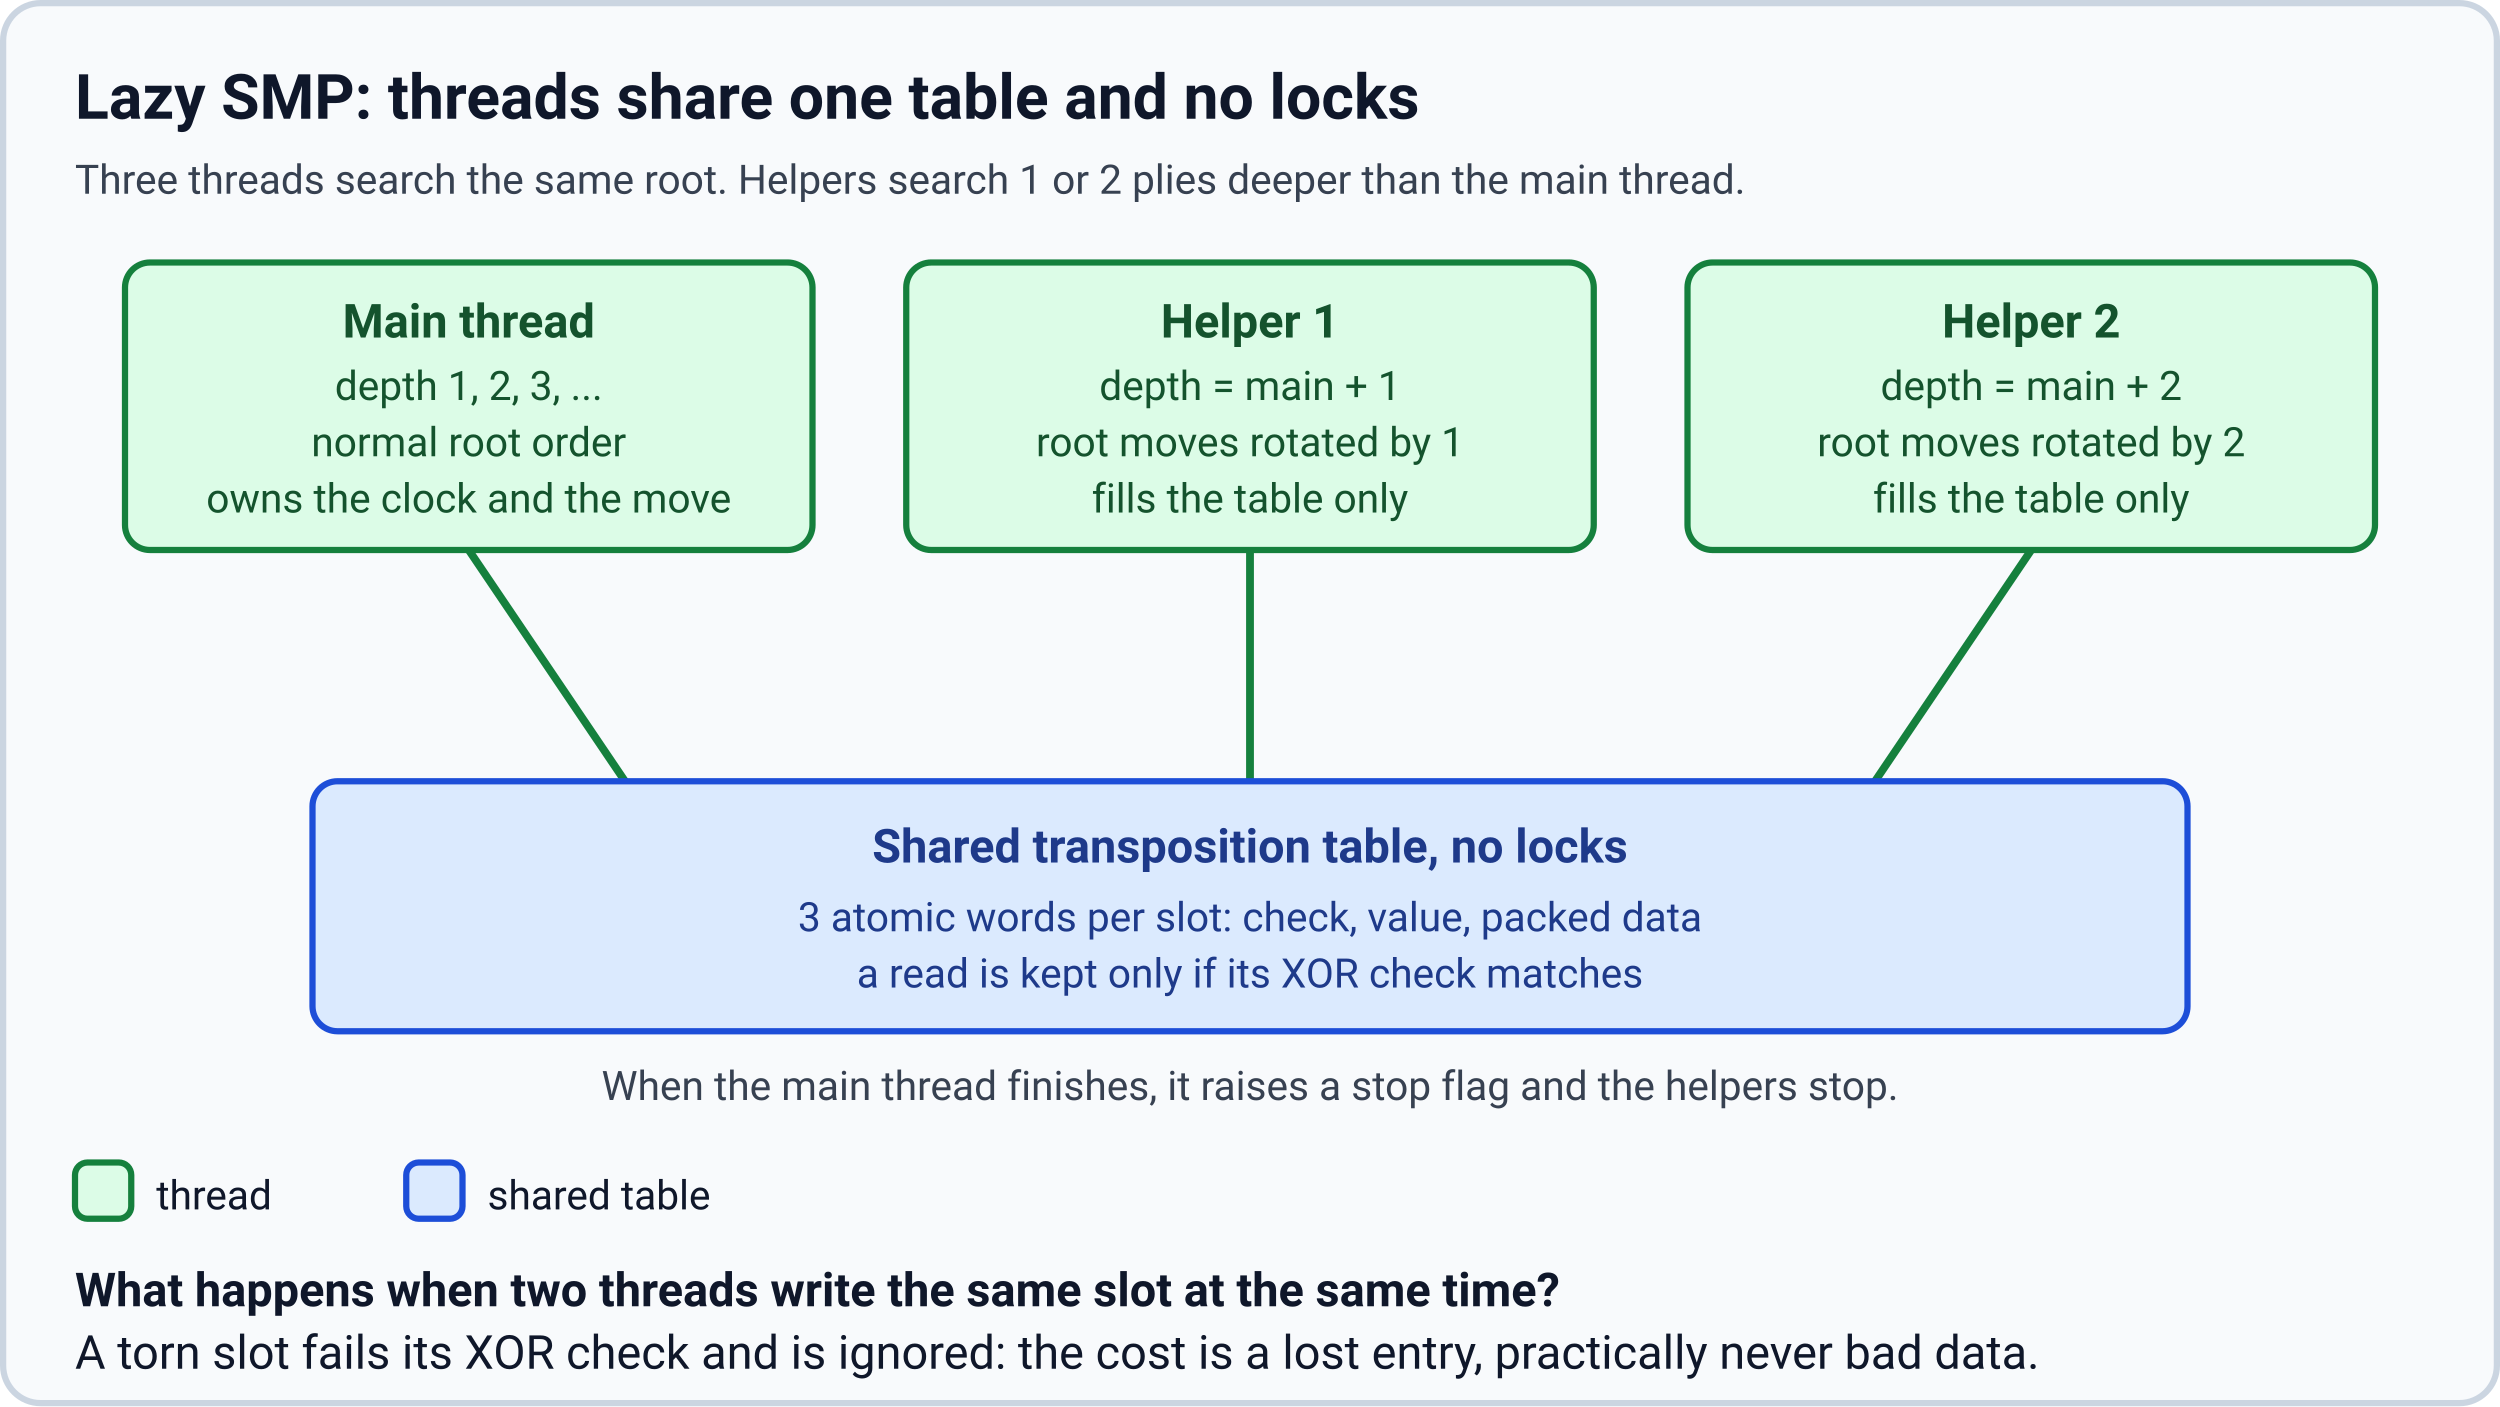
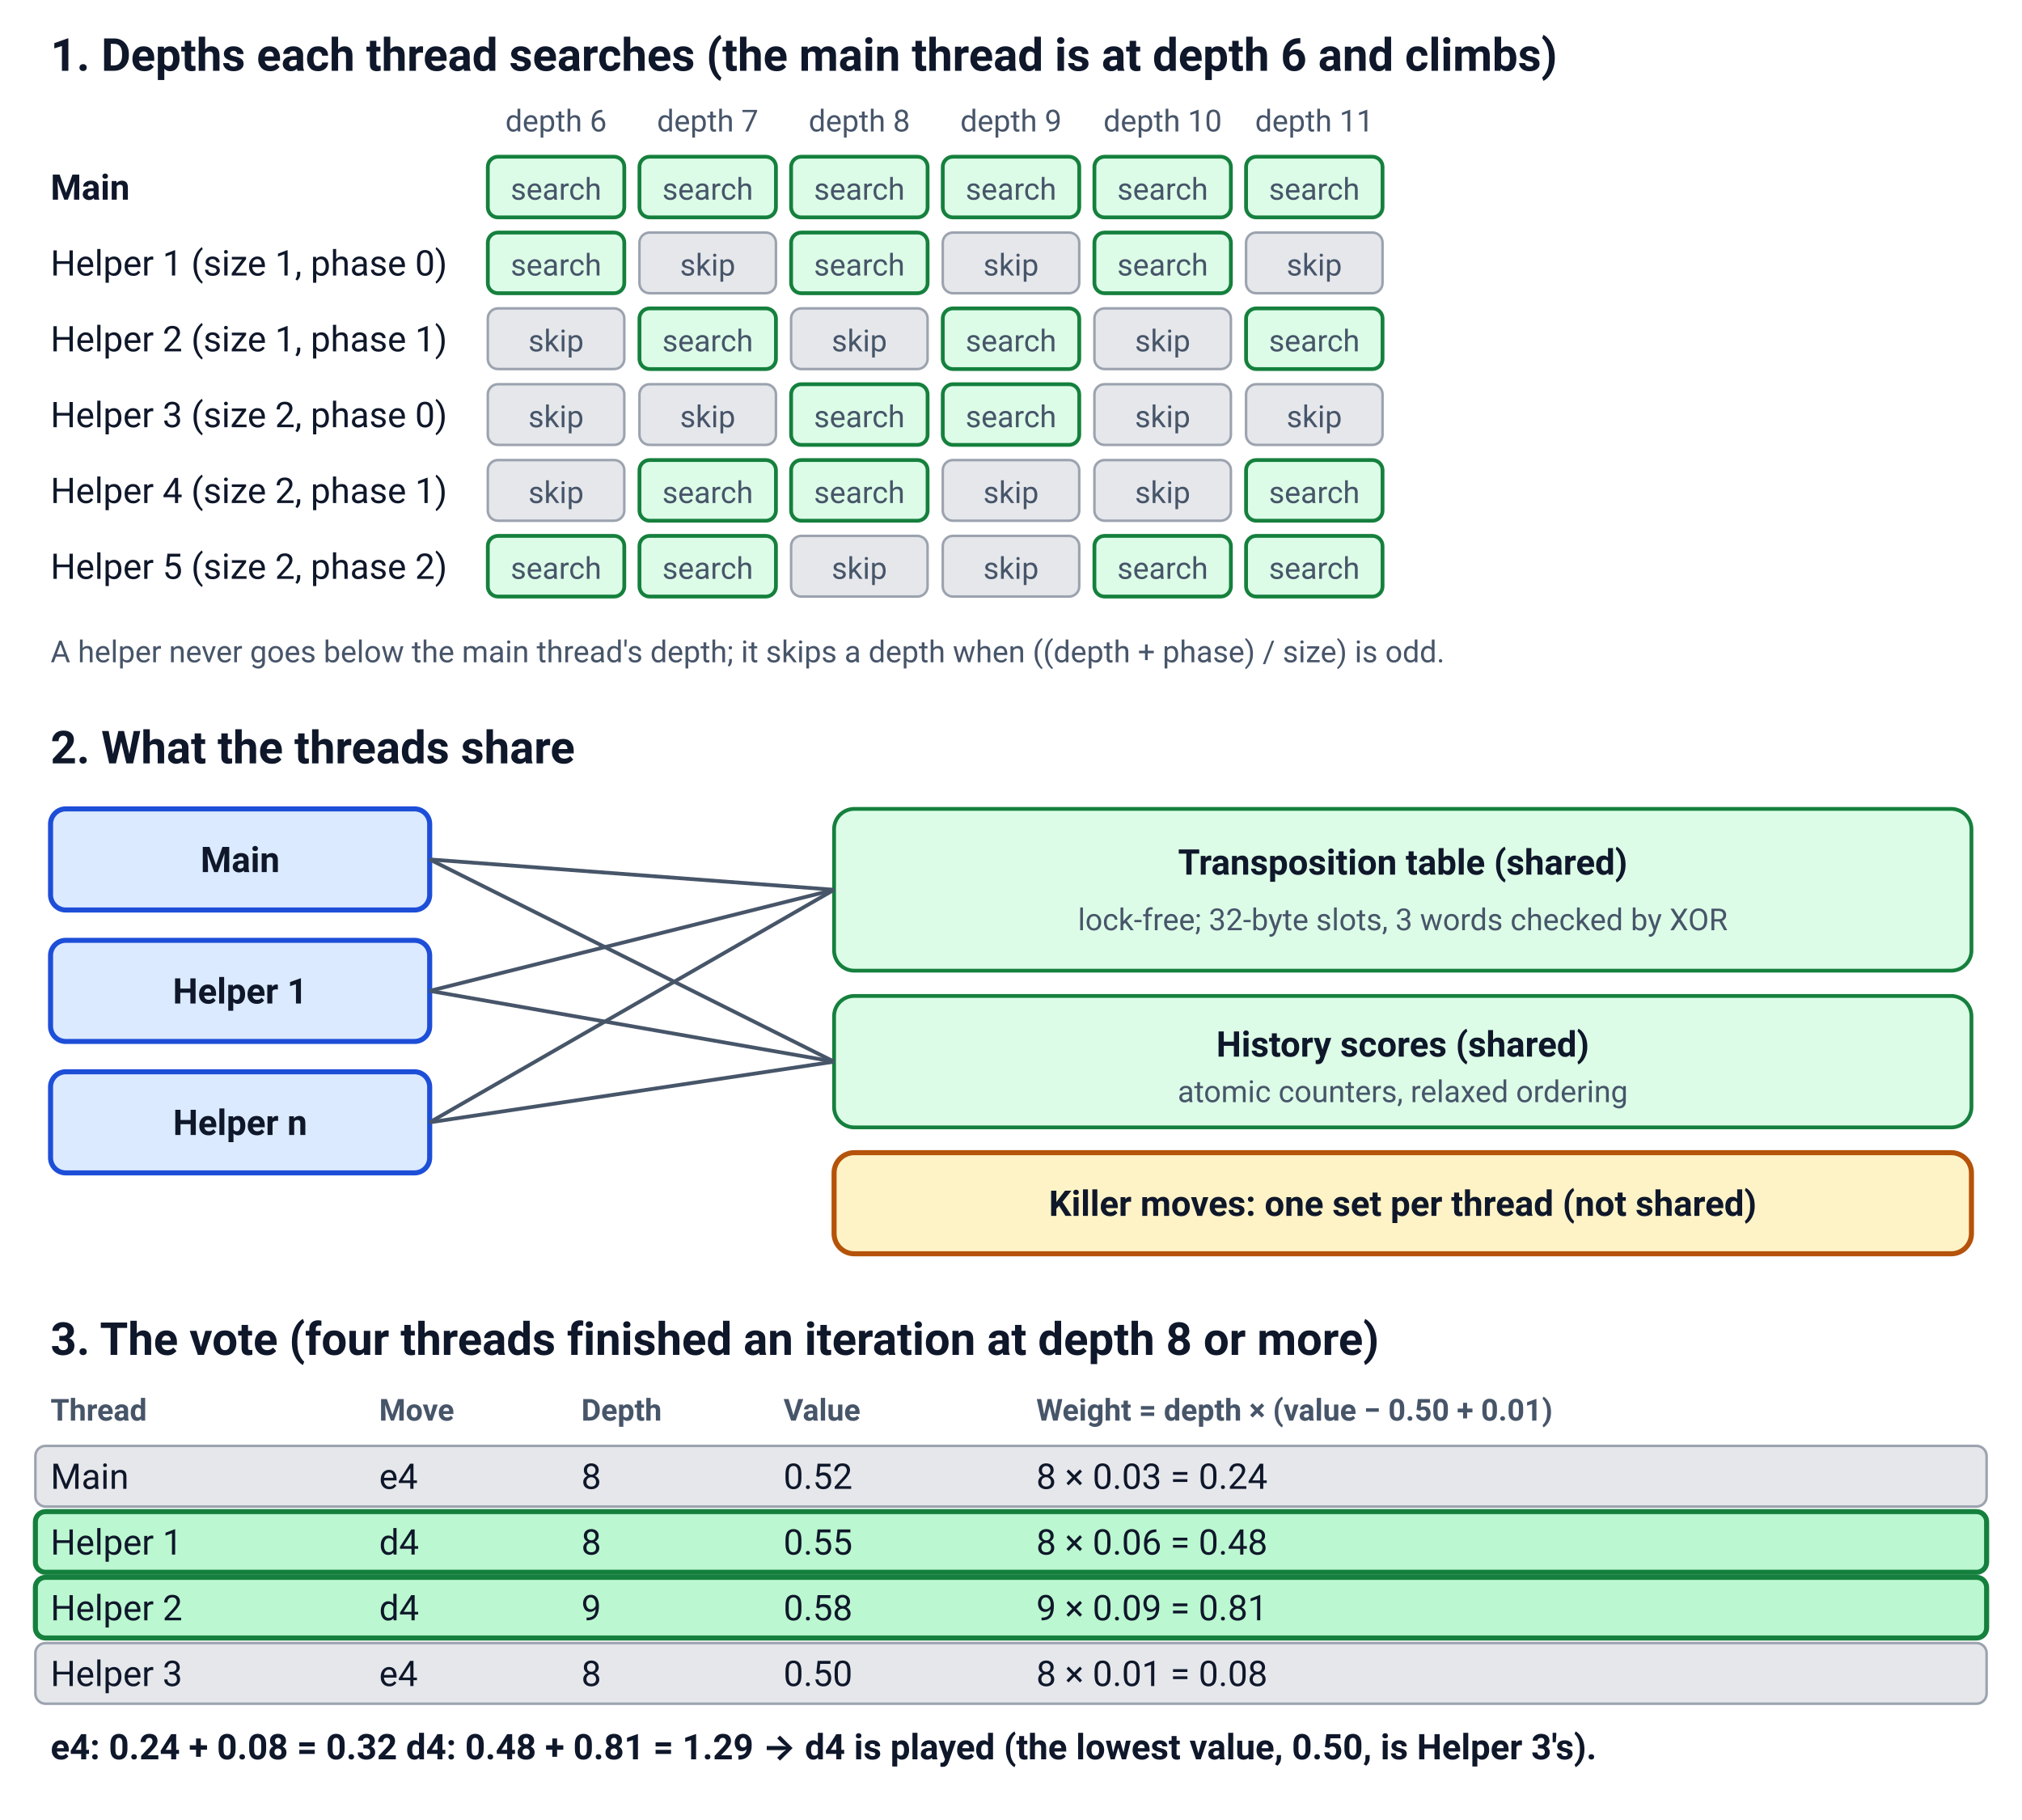
- <svg xmlns="http://www.w3.org/2000/svg" viewBox="0 0 800 450" role="img" aria-labelledby="t d">
+ <svg xmlns="http://www.w3.org/2000/svg" viewBox="0 0 800 720" role="img" aria-labelledby="t d">
  <style>
-     text { font-family: system-ui, -apple-system, "Segoe UI", Roboto, sans-serif; fill: #0f172a; }
-     .title { font-size: 20px; font-weight: 700; }
-     .q { font-size: 15px; }
-     .label { font-size: 15px; }
-     .small { font-size: 13px; }
-     .bold { font-weight: 700; }
-     .on { fill: #dcfce7; stroke: #15803d; stroke-width: 2; }
-     .cut { fill: #fee2e2; stroke: #b91c1c; stroke-width: 2; }
+     text { font-family: system-ui, -apple-system, "Segoe UI", Roboto, sans-serif; fill: #0f172a; font-size: 14px; }
+     .title { font-size: 18px; font-weight: 700; }
+     .sub { font-size: 12px; fill: #475569; }
+     .b { font-weight: 700; }
+     .on { fill: #dcfce7; stroke: #15803d; stroke-width: 1.5; }
+     .skip { fill: #e5e7eb; stroke: #9ca3af; stroke-width: 1; }
    .blue { fill: #dbeafe; stroke: #1d4ed8; stroke-width: 2; }
-     .gray { fill: #e5e7eb; stroke: #6b7280; stroke-width: 2; stroke-dasharray: 5 4; }
-     .edge { stroke: #15803d; stroke-width: 2.5; fill: none; }
-     .edge-cut { stroke: #b91c1c; stroke-width: 2.5; fill: none; stroke-dasharray: 6 5; }
-     .t-green { fill: #14532d; }
-     .t-red { fill: #7f1d1d; }
-     .t-blue { fill: #1e3a8a; }
-     .t-gray { fill: #374151; }
+     .amber { fill: #fef3c7; stroke: #b45309; stroke-width: 2; }
+     .win { fill: #bbf7d0; stroke: #15803d; stroke-width: 2; }
+     .line { stroke: #475569; stroke-width: 1.5; fill: none; }
  </style>
-   <rect x="1" y="1" width="798" height="448" rx="12" fill="#f8fafc" stroke="#cbd5e1" stroke-width="2" />
-   <text x="24" y="38" class="title">Lazy SMP: threads share one table and no locks</text>
-   <text x="24" y="62" class="small t-gray">Three threads search the same root. Helpers search 1 or 2 plies deeper than the main thread.</text>
-   <rect x="40" y="84" width="220" height="92" rx="8" class="on" />
-   <text x="150" y="108" text-anchor="middle" class="label bold t-green">Main thread</text>
-   <text x="150" y="128" text-anchor="middle" class="small t-green">depth 1, 2, 3, ...</text>
-   <text x="150" y="146" text-anchor="middle" class="small t-green">normal root order</text>
-   <text x="150" y="164" text-anchor="middle" class="small t-green">owns the clock and the move</text>
-   <rect x="290" y="84" width="220" height="92" rx="8" class="on" />
-   <text x="400" y="108" text-anchor="middle" class="label bold t-green">Helper 1</text>
-   <text x="400" y="128" text-anchor="middle" class="small t-green">depth = main + 1</text>
-   <text x="400" y="146" text-anchor="middle" class="small t-green">root moves rotated by 1</text>
-   <text x="400" y="164" text-anchor="middle" class="small t-green">fills the table only</text>
-   <rect x="540" y="84" width="220" height="92" rx="8" class="on" />
-   <text x="650" y="108" text-anchor="middle" class="label bold t-green">Helper 2</text>
-   <text x="650" y="128" text-anchor="middle" class="small t-green">depth = main + 2</text>
-   <text x="650" y="146" text-anchor="middle" class="small t-green">root moves rotated by 2</text>
-   <text x="650" y="164" text-anchor="middle" class="small t-green">fills the table only</text>
-   <path class="edge" d="M 150 176 L 200 250" />
-   <path class="edge" d="M 400 176 L 400 250" />
-   <path class="edge" d="M 650 176 L 600 250" />
-   <rect x="100" y="250" width="600" height="80" rx="8" class="blue" />
-   <text x="400" y="276" text-anchor="middle" class="label bold t-blue">Shared transposition table, no locks</text>
-   <text x="400" y="298" text-anchor="middle" class="small t-blue">3 atomic words per slot: check, value, packed data</text>
-   <text x="400" y="316" text-anchor="middle" class="small t-blue">a read is kept only if its XOR check matches</text>
-   <text x="400" y="352" text-anchor="middle" class="small t-gray">When the main thread finishes, it raises a stop flag and the helpers stop.</text>
-   <rect x="24" y="372" width="18" height="18" rx="4" class="on" />
-   <text x="50" y="387" class="small">thread</text>
-   <rect x="130" y="372" width="18" height="18" rx="4" class="blue" />
-   <text x="156" y="387" class="small">shared table</text>
-   <text x="24" y="418" class="q bold">What happens when two threads write the same slot at the same time?</text>
-   <text x="24" y="438" class="q">A torn slot fails its XOR check and is ignored: the cost is a lost entry, practically never bad data.</text>
+   <text class="title" x="20" y="28">1. Depths each thread searches (the main thread is at depth 6 and climbs)</text>
+   <text class="sub" x="220.0" y="52" text-anchor="middle">depth 6</text>
+   <text class="sub" x="280.0" y="52" text-anchor="middle">depth 7</text>
+   <text class="sub" x="340.0" y="52" text-anchor="middle">depth 8</text>
+   <text class="sub" x="400.0" y="52" text-anchor="middle">depth 9</text>
+   <text class="sub" x="460.0" y="52" text-anchor="middle">depth 10</text>
+   <text class="sub" x="520.0" y="52" text-anchor="middle">depth 11</text>
+   <text x="20" y="79" class="b">Main</text>
+   <rect class="on" x="193" y="62" width="54" height="24" rx="4" />
+   <text class="sub" x="220.0" y="79" text-anchor="middle">search</text>
+   <rect class="on" x="253" y="62" width="54" height="24" rx="4" />
+   <text class="sub" x="280.0" y="79" text-anchor="middle">search</text>
+   <rect class="on" x="313" y="62" width="54" height="24" rx="4" />
+   <text class="sub" x="340.0" y="79" text-anchor="middle">search</text>
+   <rect class="on" x="373" y="62" width="54" height="24" rx="4" />
+   <text class="sub" x="400.0" y="79" text-anchor="middle">search</text>
+   <rect class="on" x="433" y="62" width="54" height="24" rx="4" />
+   <text class="sub" x="460.0" y="79" text-anchor="middle">search</text>
+   <rect class="on" x="493" y="62" width="54" height="24" rx="4" />
+   <text class="sub" x="520.0" y="79" text-anchor="middle">search</text>
+   <text x="20" y="109" class="">Helper 1  (size 1, phase 0)</text>
+   <rect class="on" x="193" y="92" width="54" height="24" rx="4" />
+   <text class="sub" x="220.0" y="109" text-anchor="middle">search</text>
+   <rect class="skip" x="253" y="92" width="54" height="24" rx="4" />
+   <text class="sub" x="280.0" y="109" text-anchor="middle">skip</text>
+   <rect class="on" x="313" y="92" width="54" height="24" rx="4" />
+   <text class="sub" x="340.0" y="109" text-anchor="middle">search</text>
+   <rect class="skip" x="373" y="92" width="54" height="24" rx="4" />
+   <text class="sub" x="400.0" y="109" text-anchor="middle">skip</text>
+   <rect class="on" x="433" y="92" width="54" height="24" rx="4" />
+   <text class="sub" x="460.0" y="109" text-anchor="middle">search</text>
+   <rect class="skip" x="493" y="92" width="54" height="24" rx="4" />
+   <text class="sub" x="520.0" y="109" text-anchor="middle">skip</text>
+   <text x="20" y="139" class="">Helper 2  (size 1, phase 1)</text>
+   <rect class="skip" x="193" y="122" width="54" height="24" rx="4" />
+   <text class="sub" x="220.0" y="139" text-anchor="middle">skip</text>
+   <rect class="on" x="253" y="122" width="54" height="24" rx="4" />
+   <text class="sub" x="280.0" y="139" text-anchor="middle">search</text>
+   <rect class="skip" x="313" y="122" width="54" height="24" rx="4" />
+   <text class="sub" x="340.0" y="139" text-anchor="middle">skip</text>
+   <rect class="on" x="373" y="122" width="54" height="24" rx="4" />
+   <text class="sub" x="400.0" y="139" text-anchor="middle">search</text>
+   <rect class="skip" x="433" y="122" width="54" height="24" rx="4" />
+   <text class="sub" x="460.0" y="139" text-anchor="middle">skip</text>
+   <rect class="on" x="493" y="122" width="54" height="24" rx="4" />
+   <text class="sub" x="520.0" y="139" text-anchor="middle">search</text>
+   <text x="20" y="169" class="">Helper 3  (size 2, phase 0)</text>
+   <rect class="skip" x="193" y="152" width="54" height="24" rx="4" />
+   <text class="sub" x="220.0" y="169" text-anchor="middle">skip</text>
+   <rect class="skip" x="253" y="152" width="54" height="24" rx="4" />
+   <text class="sub" x="280.0" y="169" text-anchor="middle">skip</text>
+   <rect class="on" x="313" y="152" width="54" height="24" rx="4" />
+   <text class="sub" x="340.0" y="169" text-anchor="middle">search</text>
+   <rect class="on" x="373" y="152" width="54" height="24" rx="4" />
+   <text class="sub" x="400.0" y="169" text-anchor="middle">search</text>
+   <rect class="skip" x="433" y="152" width="54" height="24" rx="4" />
+   <text class="sub" x="460.0" y="169" text-anchor="middle">skip</text>
+   <rect class="skip" x="493" y="152" width="54" height="24" rx="4" />
+   <text class="sub" x="520.0" y="169" text-anchor="middle">skip</text>
+   <text x="20" y="199" class="">Helper 4  (size 2, phase 1)</text>
+   <rect class="skip" x="193" y="182" width="54" height="24" rx="4" />
+   <text class="sub" x="220.0" y="199" text-anchor="middle">skip</text>
+   <rect class="on" x="253" y="182" width="54" height="24" rx="4" />
+   <text class="sub" x="280.0" y="199" text-anchor="middle">search</text>
+   <rect class="on" x="313" y="182" width="54" height="24" rx="4" />
+   <text class="sub" x="340.0" y="199" text-anchor="middle">search</text>
+   <rect class="skip" x="373" y="182" width="54" height="24" rx="4" />
+   <text class="sub" x="400.0" y="199" text-anchor="middle">skip</text>
+   <rect class="skip" x="433" y="182" width="54" height="24" rx="4" />
+   <text class="sub" x="460.0" y="199" text-anchor="middle">skip</text>
+   <rect class="on" x="493" y="182" width="54" height="24" rx="4" />
+   <text class="sub" x="520.0" y="199" text-anchor="middle">search</text>
+   <text x="20" y="229" class="">Helper 5  (size 2, phase 2)</text>
+   <rect class="on" x="193" y="212" width="54" height="24" rx="4" />
+   <text class="sub" x="220.0" y="229" text-anchor="middle">search</text>
+   <rect class="on" x="253" y="212" width="54" height="24" rx="4" />
+   <text class="sub" x="280.0" y="229" text-anchor="middle">search</text>
+   <rect class="skip" x="313" y="212" width="54" height="24" rx="4" />
+   <text class="sub" x="340.0" y="229" text-anchor="middle">skip</text>
+   <rect class="skip" x="373" y="212" width="54" height="24" rx="4" />
+   <text class="sub" x="400.0" y="229" text-anchor="middle">skip</text>
+   <rect class="on" x="433" y="212" width="54" height="24" rx="4" />
+   <text class="sub" x="460.0" y="229" text-anchor="middle">search</text>
+   <rect class="on" x="493" y="212" width="54" height="24" rx="4" />
+   <text class="sub" x="520.0" y="229" text-anchor="middle">search</text>
+   <text class="sub" x="20" y="262">A helper never goes below the main thread's depth; it skips a depth when ((depth + phase) / size) is odd.</text>
+   <text class="title" x="20" y="302">2. What the threads share</text>
+   <rect class="blue" x="20" y="320" width="150" height="40" rx="6" />
+   <text x="95" y="345" text-anchor="middle" class="b">Main</text>
+   <rect class="blue" x="20" y="372" width="150" height="40" rx="6" />
+   <text x="95" y="397" text-anchor="middle" class="b">Helper 1</text>
+   <rect class="blue" x="20" y="424" width="150" height="40" rx="6" />
+   <text x="95" y="449" text-anchor="middle" class="b">Helper n</text>
+   <rect class="on" x="330" y="320" width="450" height="64" rx="8" />
+   <text x="555" y="346" text-anchor="middle" class="b">Transposition table (shared)</text>
+   <text class="sub" x="555" y="368" text-anchor="middle">lock-free; 32-byte slots, 3 words checked by XOR</text>
+   <rect class="on" x="330" y="394" width="450" height="52" rx="8" />
+   <text x="555" y="418" text-anchor="middle" class="b">History scores (shared)</text>
+   <text class="sub" x="555" y="436" text-anchor="middle">atomic counters, relaxed ordering</text>
+   <rect class="amber" x="330" y="456" width="450" height="40" rx="8" />
+   <text x="555" y="481" text-anchor="middle" class="b">Killer moves: one set per thread (not shared)</text>
+   <path class="line" d="M170 340 L330 352" />
+   <path class="line" d="M170 340 L330 420" />
+   <path class="line" d="M170 392 L330 352" />
+   <path class="line" d="M170 392 L330 420" />
+   <path class="line" d="M170 444 L330 352" />
+   <path class="line" d="M170 444 L330 420" />
+   <text class="title" x="20" y="536">3. The vote (four threads finished an iteration at depth 8 or more)</text>
+   <text class="sub b" x="20" y="562">Thread</text>
+   <text class="sub b" x="150" y="562">Move</text>
+   <text class="sub b" x="230" y="562">Depth</text>
+   <text class="sub b" x="310" y="562">Value</text>
+   <text class="sub b" x="410" y="562">Weight = depth × (value − 0.50 + 0.01)</text>
+   <rect class="skip" x="14" y="572" width="772" height="24" rx="4" />
+   <text x="20" y="589">Main</text>
+   <text x="150" y="589">e4</text>
+   <text x="230" y="589">8</text>
+   <text x="310" y="589">0.52</text>
+   <text x="410" y="589">8 × 0.03 = 0.24</text>
+   <rect class="win" x="14" y="598" width="772" height="24" rx="4" />
+   <text x="20" y="615">Helper 1</text>
+   <text x="150" y="615">d4</text>
+   <text x="230" y="615">8</text>
+   <text x="310" y="615">0.55</text>
+   <text x="410" y="615">8 × 0.06 = 0.48</text>
+   <rect class="win" x="14" y="624" width="772" height="24" rx="4" />
+   <text x="20" y="641">Helper 2</text>
+   <text x="150" y="641">d4</text>
+   <text x="230" y="641">9</text>
+   <text x="310" y="641">0.58</text>
+   <text x="410" y="641">9 × 0.09 = 0.81</text>
+   <rect class="skip" x="14" y="650" width="772" height="24" rx="4" />
+   <text x="20" y="667">Helper 3</text>
+   <text x="150" y="667">e4</text>
+   <text x="230" y="667">8</text>
+   <text x="310" y="667">0.50</text>
+   <text x="410" y="667">8 × 0.01 = 0.08</text>
+   <text x="20" y="696" class="b">e4: 0.24 + 0.08 = 0.32      d4: 0.48 + 0.81 = 1.29      → d4 is played (the lowest value, 0.50, is Helper 3's).</text>
</svg>
